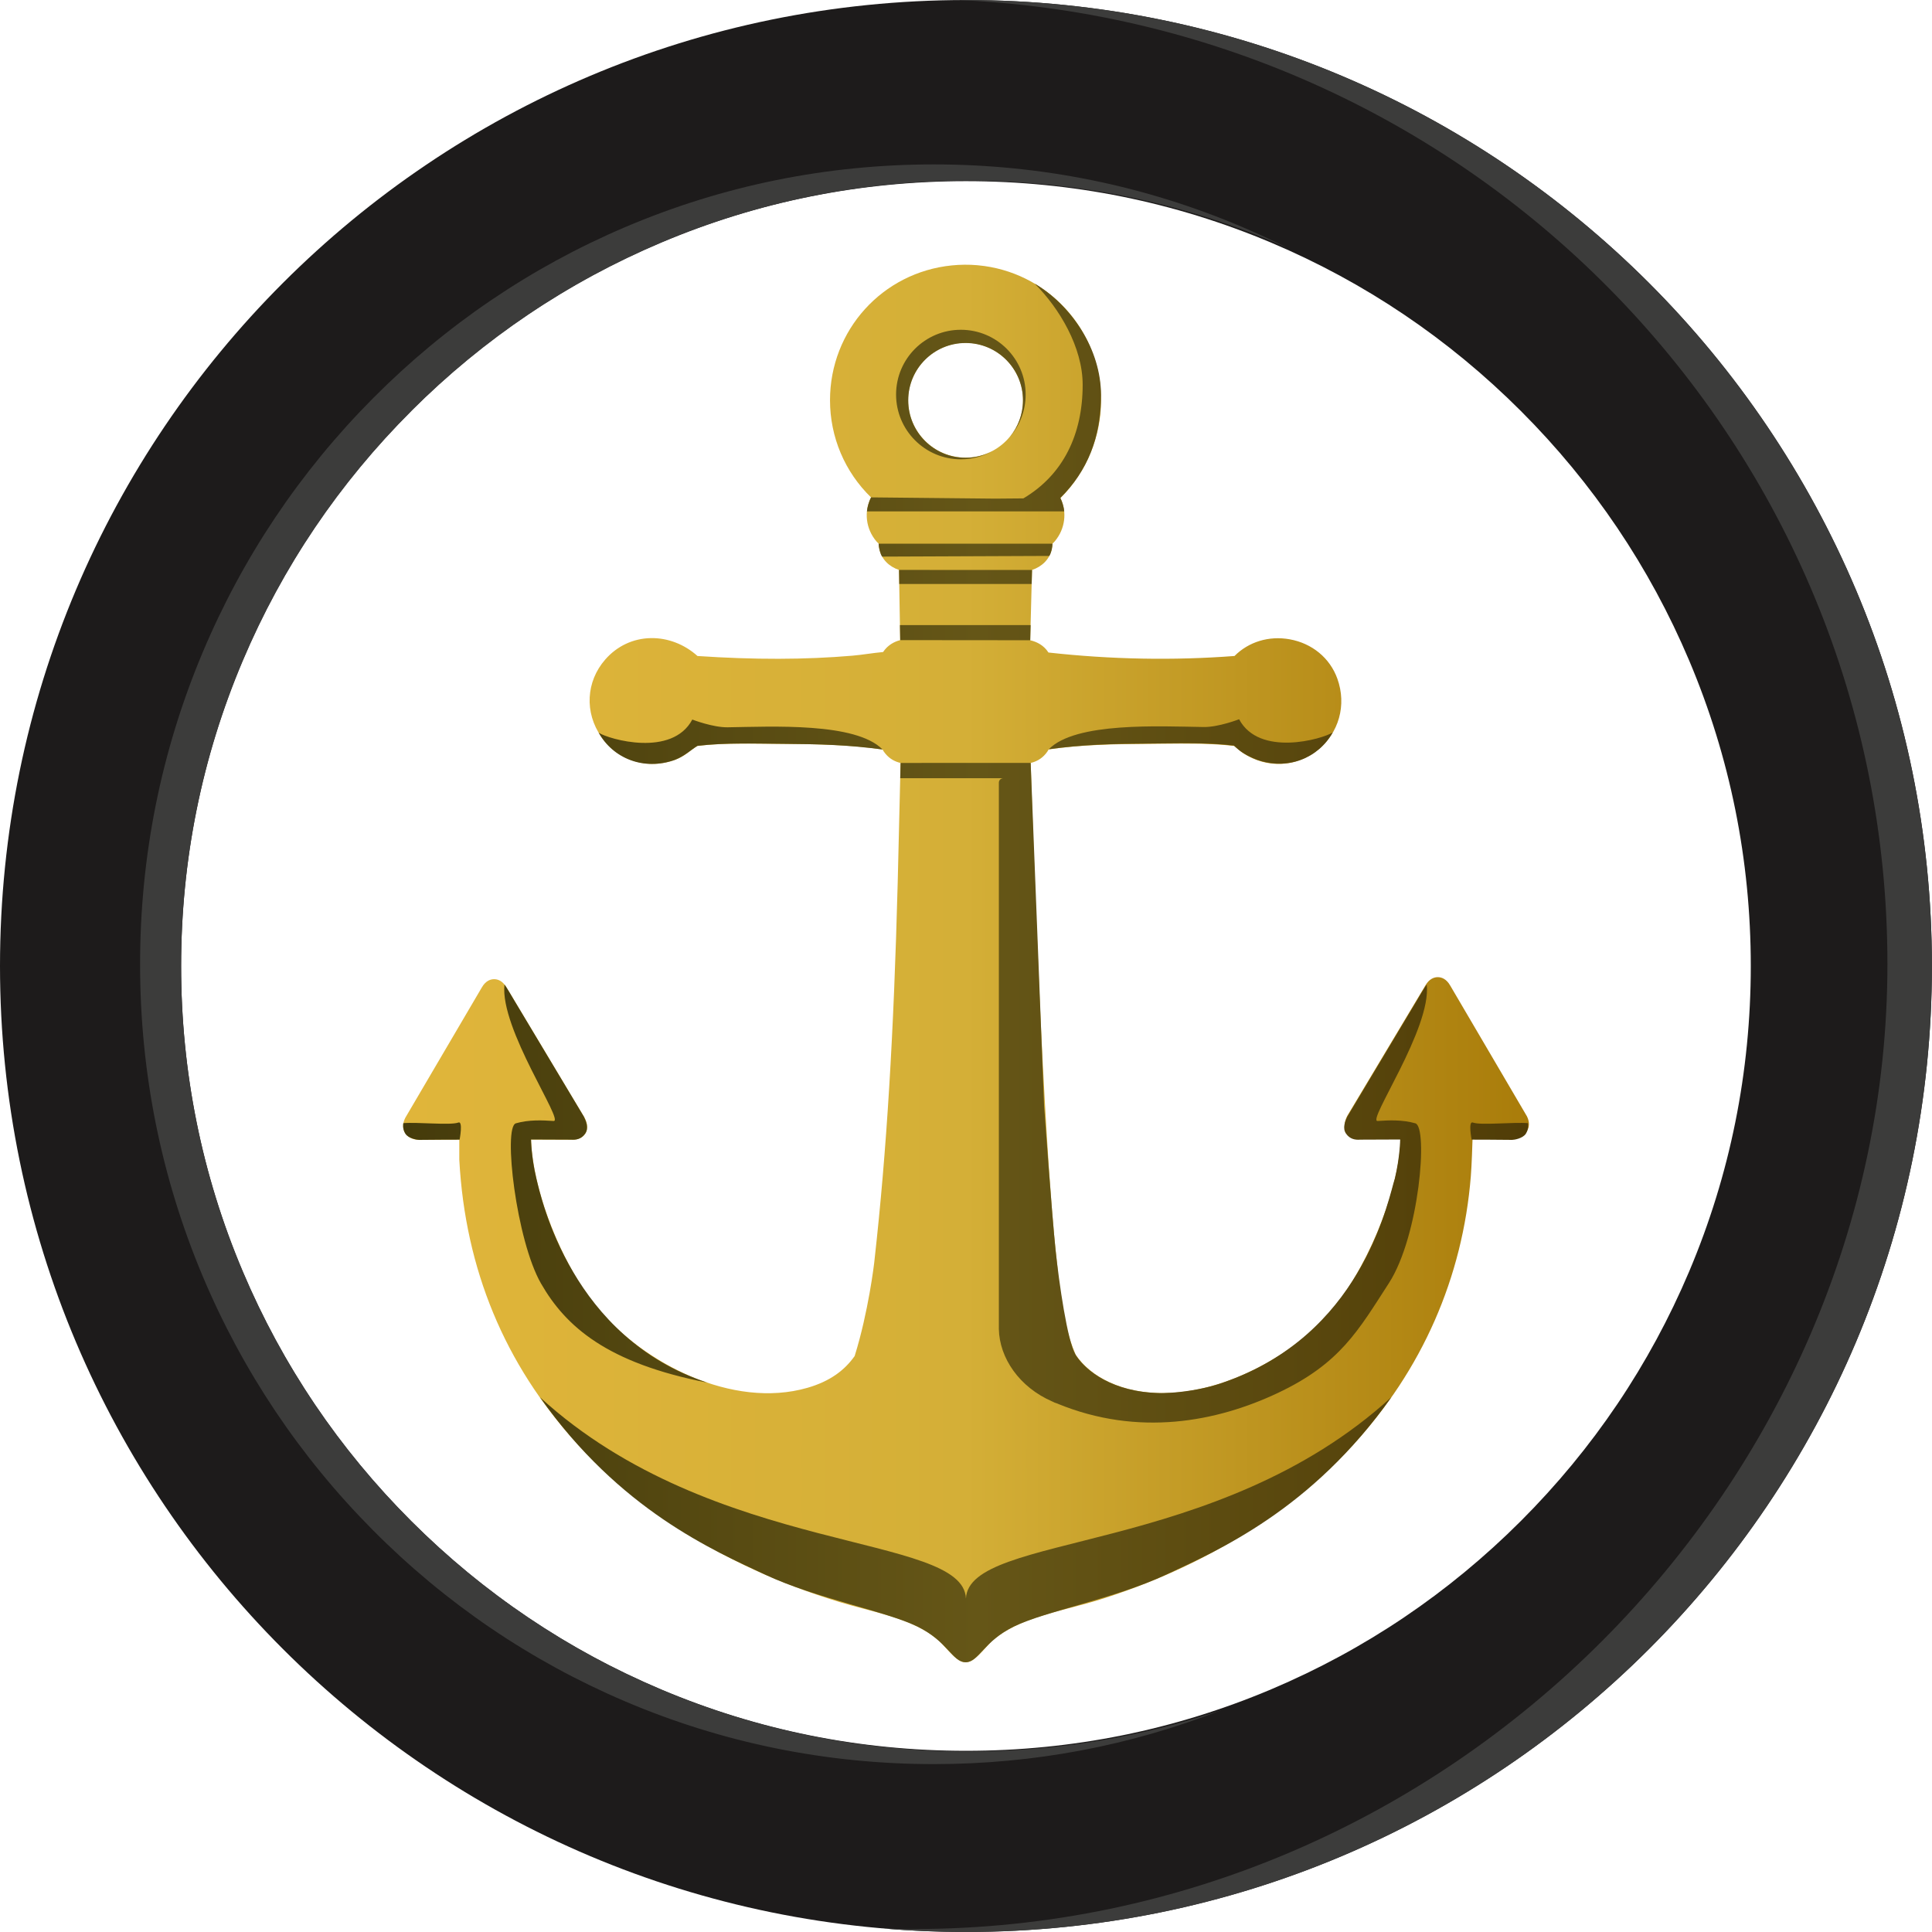
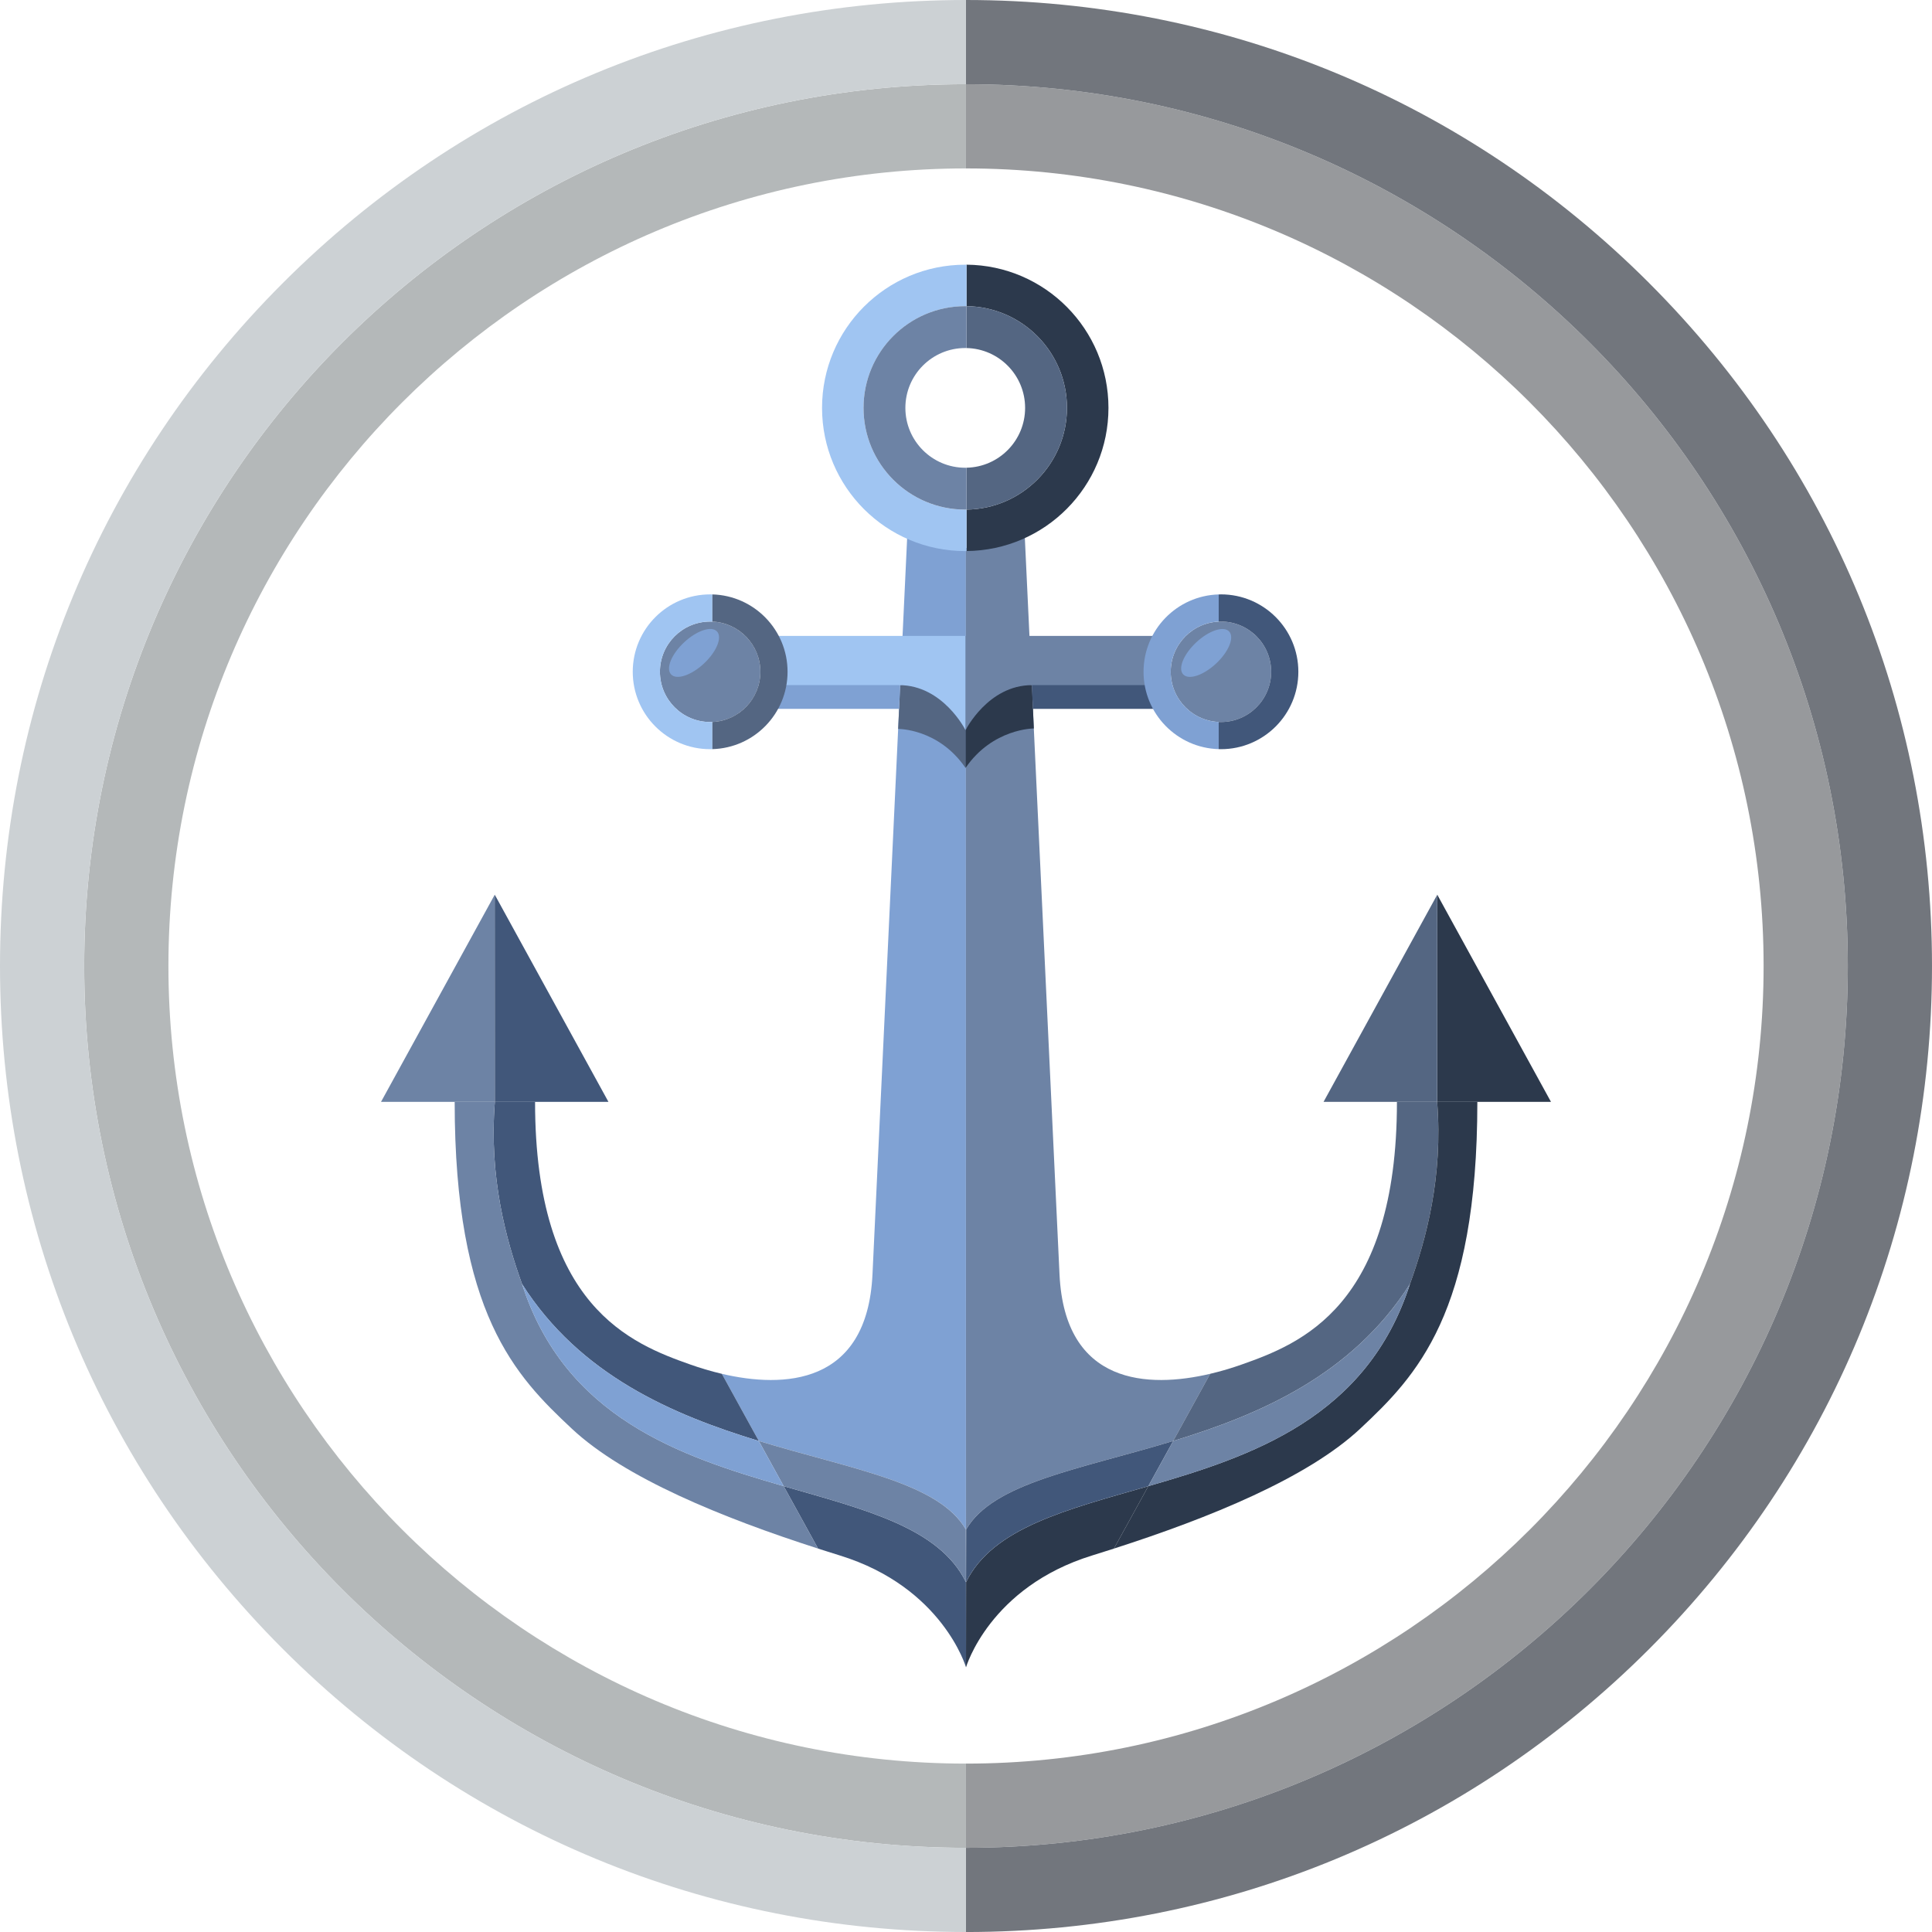
- <svg xmlns="http://www.w3.org/2000/svg" id="Ebene_2" data-name="Ebene 2" viewBox="0 0 960 960.05">
-   <defs>
-     <style>
-       .cls-1 {
-         fill: #1d1b1b;
-       }
- 
-       .cls-2 {
-         fill: url(#Unbenannter_Verlauf_3);
-       }
- 
-       .cls-3 {
-         fill: #3c3c3b;
-       }
- 
-       .cls-4 {
-         fill: url(#Unbenannter_Verlauf_141);
-       }
-     </style>
-     <linearGradient id="Unbenannter_Verlauf_3" data-name="Unbenannter Verlauf 3" x1="200.28" y1="478.78" x2="759.72" y2="478.78" gradientUnits="userSpaceOnUse">
-       <stop offset="0" stop-color="#e0b53a" />
-       <stop offset=".5" stop-color="#d4af37" />
-       <stop offset="1" stop-color="#a97c0a" />
-     </linearGradient>
-     <linearGradient id="Unbenannter_Verlauf_141" data-name="Unbenannter Verlauf 141" x1="200.32" y1="483.48" x2="759.35" y2="483.48" gradientUnits="userSpaceOnUse">
-       <stop offset="0" stop-color="#453b0b" />
-       <stop offset=".51" stop-color="#655617" />
-       <stop offset="1" stop-color="#513d07" />
-     </linearGradient>
-   </defs>
-   <g id="logo_2.0">
-     <g id="rahmen_dunkel">
-       <path class="cls-1" d="M480,90.02c52.69,0,103.75,10.3,151.78,30.61,46.43,19.64,88.15,47.77,123.99,83.62s63.98,77.56,83.62,123.99c20.31,48.02,30.61,99.09,30.61,151.78s-10.3,103.75-30.61,151.78c-19.64,46.43-47.77,88.15-83.62,123.99-35.85,35.85-77.56,63.98-123.99,83.62-48.02,20.31-99.09,30.61-151.78,30.61s-103.75-10.3-151.78-30.61c-46.43-19.64-88.15-47.77-123.99-83.62-35.85-35.85-63.98-77.56-83.62-123.99-20.31-48.02-30.61-99.09-30.61-151.78s10.3-103.75,30.61-151.78c19.64-46.43,47.77-88.15,83.62-123.99,35.85-35.85,77.56-63.98,123.99-83.62,48.02-20.31,99.09-30.61,151.78-30.61M480,.02C214.9.02,0,214.93,0,480.02s214.9,480,480,480,480-214.9,480-480S745.1.02,480,.02h0Z" />
+ <svg xmlns="http://www.w3.org/2000/svg" id="Ebene_2" data-name="Ebene 2" width="854.85" height="854.85" viewBox="0 0 854.85 854.85">
+   <g id="logo_v3">
+     <g>
+       <path d="M427.42,37.26v37.26c194.6,0,352.92,158.31,352.92,352.9s-158.31,352.92-352.92,352.92v37.26c215.49,0,390.18-174.69,390.18-390.18S642.9,37.26,427.42,37.26Z" fill="#97999c" />
+       <path d="M729.66,125.19C648.92,44.45,541.6,0,427.42,0v37.26c215.49,0,390.18,174.67,390.18,390.16s-174.69,390.18-390.18,390.18v37.26c114.18,0,221.5-44.47,302.24-125.19,80.72-80.74,125.19-188.06,125.19-302.24s-44.47-221.5-125.19-302.23Z" fill="#72767d" />
+       <path d="M427.42,74.52v-37.26c-215.49,0-390.16,174.67-390.16,390.16s174.67,390.18,390.16,390.18v-37.26c-194.58,0-352.9-158.31-352.9-352.92S232.83,74.52,427.42,74.52Z" fill="#b4b8b9" />
+       <path d="M427.42,37.26V0c-114.16,0-221.5,44.45-302.23,125.19C44.45,205.91,0,313.25,0,427.42s44.45,221.5,125.19,302.24c80.72,80.72,188.06,125.19,302.23,125.19v-37.26c-215.49,0-390.16-174.69-390.16-390.18S211.93,37.26,427.42,37.26Z" fill="#ccd1d4" />
    </g>
-     <g id="rahmen_schattierung">
-       <path class="cls-3" d="M204.56,204.08c35.93-35.86,77.77-64,124.33-83.66,48.19-20.34,99.41-30.65,152.24-30.65s104.04,10.31,152.24,30.65c2.1.89,4.18,1.79,6.25,2.71-7.27-3.65-14.67-7.07-22.18-10.27-48.56-20.68-100.17-31.16-153.39-31.16s-104.82,10.48-153.39,31.16c-46.95,19.99-89.13,48.63-125.38,85.12-36.27,36.51-64.74,79.02-84.63,126.35-20.59,49.01-31.04,101.1-31.04,154.83s10.45,105.81,31.04,154.83c19.89,47.33,48.36,89.84,84.63,126.35,36.24,36.49,78.42,65.13,125.38,85.12,48.56,20.68,100.17,31.16,153.39,31.16,49.49,0,97.58-9.06,143.12-26.96-40.41,13.74-82.68,20.68-126.03,20.68-52.83,0-104.04-10.31-152.24-30.65-46.57-19.66-88.4-47.8-124.33-83.66-35.94-35.85-64.15-77.6-83.85-124.06-20.38-48.09-30.72-99.19-30.72-151.9s10.33-103.81,30.72-151.9c19.7-46.46,47.91-88.21,83.85-124.06ZM204.56,204.08c35.93-35.86,77.77-64,124.33-83.66,48.19-20.34,99.41-30.65,152.24-30.65s104.04,10.31,152.24,30.65c2.1.89,4.18,1.79,6.25,2.71-7.27-3.65-14.67-7.07-22.18-10.27-48.56-20.68-100.17-31.16-153.39-31.16s-104.82,10.48-153.39,31.16c-46.95,19.99-89.13,48.63-125.38,85.12-36.27,36.51-64.74,79.02-84.63,126.35-20.59,49.01-31.04,101.1-31.04,154.83s10.45,105.81,31.04,154.83c19.89,47.33,48.36,89.84,84.63,126.35,36.24,36.49,78.42,65.13,125.38,85.12,48.56,20.68,100.17,31.16,153.39,31.16,49.49,0,97.58-9.06,143.12-26.96-40.41,13.74-82.68,20.68-126.03,20.68-52.83,0-104.04-10.31-152.24-30.65-46.57-19.66-88.4-47.8-124.33-83.66-35.94-35.85-64.15-77.6-83.85-124.06-20.38-48.09-30.72-99.19-30.72-151.9s10.33-103.81,30.72-151.9c19.7-46.46,47.91-88.21,83.85-124.06Z" />
-       <path class="cls-3" d="M479.98,0c-1.11,0-2.23,0-3.34.02,256.72,11.59,461.26,221.62,461.26,479.02s-216.55,479.53-483.66,479.53c-5.1,0-10.18-.08-15.24-.25,13.5,1.15,27.17,1.73,40.98,1.73,265.11,0,480.02-214.91,480.02-480.02S745.09,0,479.98,0Z" />
+     <g id="anker">
+       <g>
+         <g>
+           <polygon points="218.91 395.87 218.96 487.54 168.59 487.54 218.91 395.87" fill="#6d83a5" />
+           <polygon points="218.91 395.87 218.96 487.54 269.22 487.54 218.91 395.87" fill="#41577a" />
+           <path d="M335.74,637.58l-16.36-29.71c27.21,6.38,64.34,5.24,66.67-44.01,2.75-58.38,15.37-326.52,15.37-326.52l25.98,5.14v455.73s-.03-21.48-.03-21.48c-12.05-20.77-50.22-26.54-91.61-39.15Z" fill="#7fa1d3" />
+           <path d="M427.43,737.74s-10.33-35.46-55.84-49.5c-3.19-.98-6.4-2-9.61-3.03l-15.22-27.63c35.98,10.38,68.82,18.36,80.64,42.46h0s.03,37.7.03,37.7Z" fill="#41577a" />
+           <path d="M335.74,637.58c-38.16-11.62-79.05-29.06-104.75-69.43-7.1-19.73-14.67-47.25-12.03-80.61h17.79c0,90.65,42.72,107.05,68.8,116.26,4.08,1.44,8.78,2.88,13.84,4.07l16.36,29.71Z" fill="#41577a" />
+           <path d="M361.98,685.2c-42.53-13.66-85.72-31.31-108.93-53.02-24.97-23.35-51.87-50.96-51.87-144.65h17.78c-2.64,33.36,4.94,60.88,12.03,80.61,19.04,59.14,69.95,76.22,115.77,89.43l15.22,27.63Z" fill="#6d83a5" />
+           <path d="M427.4,700.04c-11.81-24.1-44.66-32.09-80.64-42.46l-11.02-20c41.39,12.61,79.56,18.38,91.61,39.15l.05,23.32Z" fill="#6d83a5" />
+           <path d="M346.76,657.58c-45.83-13.21-96.74-30.29-115.77-89.43,25.7,40.37,66.59,57.81,104.75,69.43l11.02,20Z" fill="#7fa1d3" />
+         </g>
+         <g>
+           <polygon points="635.94 395.87 635.89 487.54 686.26 487.54 635.94 395.87" fill="#2c394c" />
+           <polygon points="635.94 395.87 635.89 487.54 585.63 487.54 635.94 395.87" fill="#546682" />
+           <path d="M519.11,637.58l16.36-29.71c-27.21,6.38-64.34,5.24-66.67-44.01-2.75-58.38-15.37-326.52-15.37-326.52l-26.06,5.14.07,455.73.04-21.48c12.05-20.77,50.22-26.54,91.61-39.15Z" fill="#6d83a5" />
+           <path d="M427.43,737.74s10.33-35.46,55.84-49.5c3.19-.98,6.4-2,9.61-3.03l15.22-27.63c-35.98,10.38-68.82,18.36-80.64,42.46h0s-.03,37.7-.03,37.7Z" fill="#2c394c" />
+           <path d="M519.11,637.58c38.16-11.62,79.05-29.06,104.75-69.43,7.1-19.73,14.67-47.25,12.03-80.61h-17.79c0,90.65-42.72,107.05-68.8,116.26-4.08,1.44-8.78,2.88-13.84,4.07l-16.36,29.71Z" fill="#546682" />
+           <path d="M492.88,685.2c42.53-13.66,85.72-31.31,108.93-53.02,24.97-23.35,51.87-50.96,51.87-144.65h-17.78c2.64,33.36-4.94,60.88-12.03,80.61-19.04,59.14-69.95,76.22-115.77,89.43l-15.22,27.63Z" fill="#2c394c" />
+           <path d="M427.45,700.04c11.81-24.1,44.66-32.09,80.64-42.46l11.02-20c-41.39,12.61-79.56,18.38-91.61,39.15l-.05,23.32Z" fill="#41577a" />
+           <path d="M508.09,657.58c45.83-13.21,96.74-30.29,115.77-89.43-25.7,40.37-66.59,57.81-104.75,69.43l-11.02,20Z" fill="#6d83a5" />
+         </g>
+         <g id="hauptring">
+           <path d="M427.66,117.12v18.35c24.6.3,44.44,20.34,44.44,45s-19.84,44.7-44.44,45v18.35c34.74-.3,62.8-28.55,62.8-63.35s-28.06-63.06-62.8-63.36Z" fill="#2c394c" />
+           <path d="M427.66,135.48v18.52c14.37.3,25.92,12.04,25.92,26.48s-11.55,26.17-25.92,26.47v18.52c24.6-.3,44.44-20.34,44.44-45s-19.84-44.7-44.44-45Z" fill="#546682" />
+           <path d="M427.09,135.47c.19,0,.38,0,.57,0v-18.35c-.18,0-.38,0-.57,0-34.99,0-63.36,28.37-63.36,63.36s28.37,63.36,63.36,63.36c.19,0,.38,0,.57,0v-18.35c-.19,0-.38,0-.57,0-24.85,0-45-20.15-45-45s20.15-45.01,45-45.01Z" fill="#a0c5f2" />
+           <path d="M427.09,153.99c.19,0,.38,0,.57,0v-18.52c-.19,0-.38,0-.57,0-24.85,0-45,20.15-45,45.01s20.15,45,45,45c.19,0,.38,0,.57,0v-18.52c-.19,0-.38,0-.57,0-14.63,0-26.49-11.86-26.49-26.48s11.86-26.49,26.49-26.49Z" fill="#6d83a5" />
+         </g>
+         <g>
+           <path d="M427.22,323.08v16.71c-12-17.53-29.82-17.25-29.82-17.25l.91-19.38c12.87-4.06,22.5,2.6,28.91,19.92Z" fill="#546682" />
+           <path d="M398.38,301.69c-.18,3.88-.37,7.87-.56,11.97h-56.29v-11.97h56.85Z" fill="#7fa1d3" />
+           <path d="M427.22,323.08s-9.96-19.93-29.37-19.93h-55.3l-3.72-21.77h88.39v41.69Z" fill="#a0c5f2" />
+         </g>
+         <g id="ring">
+           <circle cx="314.22" cy="297.25" r="22.22" fill="#6d83a5" />
+           <ellipse cx="307.09" cy="288.88" rx="13.91" ry="6.42" transform="translate(-114.52 287.43) rotate(-43.05)" fill="#7fa1d3" />
+           <path d="M279.97,297.24c0,18.92,15.33,34.25,34.25,34.25.33,0,.66,0,.99-.02v-12.02c-.33.01-.66.02-.99.02-12.27,0-22.22-9.95-22.22-22.23s9.95-22.22,22.22-22.22c.33,0,.66,0,.99.02v-12.02c-.33-.01-.66-.02-.99-.02-18.91,0-34.25,15.33-34.25,34.25Z" fill="#a0c5f2" />
+           <path d="M315.21,263.02v12.02c11.82.52,21.23,10.27,21.23,22.2s-9.41,21.69-21.23,22.21v12.02c18.46-.52,33.26-15.65,33.26-34.23s-14.81-33.71-33.26-34.23Z" fill="#546682" />
+         </g>
+         <g>
+           <path d="M427.22,323.08v16.71c12-17.53,30.22-17.47,30.22-17.47l-.84-19.16c-12.87-4.06-22.96,2.6-29.37,19.93Z" fill="#2c394c" />
+           <path d="M456.47,301.69c.18,3.88.37,7.87.56,11.97h55.88v-11.97s-56.45,0-56.45,0Z" fill="#41577a" />
+           <path d="M427.22,323.08s9.96-19.93,29.37-19.93c19.41,0,55.3,0,55.3,0l3.72-21.77h-88.39s0,41.69,0,41.69Z" fill="#6d83a5" />
+         </g>
+         <g id="ring-2" data-name="ring">
+           <circle cx="540.23" cy="297.25" r="22.22" fill="#6d83a5" />
+           <ellipse cx="533.68" cy="288.88" rx="13.91" ry="6.42" transform="translate(-53.5 442.12) rotate(-43.05)" fill="#7fa1d3" />
+           <path d="M540.23,263c-.33,0-.66,0-.99.02v12.02c.33-.01.66-.02.99-.02,12.27,0,22.22,9.95,22.22,22.22,0,12.28-9.95,22.23-22.22,22.23-.33,0-.66,0-.99-.02v12.02c.33.01.66.02.99.02,18.91,0,34.25-15.33,34.25-34.25,0-18.91-15.33-34.25-34.25-34.25Z" fill="#41577a" />
+           <path d="M505.98,297.24c0,18.59,14.81,33.71,33.26,34.23v-12.02c-11.82-.52-21.23-10.27-21.23-22.21,0-11.93,9.41-21.68,21.23-22.2v-12.02c-18.46.52-33.26,15.65-33.26,34.23Z" fill="#7fa1d3" />
+         </g>
+       </g>
    </g>
-     <path class="cls-2" d="M758.69,554.59l-38-64.76c-1.96-3.49-4.43-4.24-6.17-4.26h-.05c-1.74,0-4.21.74-6.17,4.14l-38.73,64.64-.16.29c-1.52,2.99-1.59,5.59-.19,7.74.95,1.46,2.94,3.17,7,2.97l19.9-.08c-.02.41-.03.8-.05,1.18-1.27,27.18-17.77,66.43-36.77,87.49-12.51,13.86-31.34,26.09-50.38,32.69-21.32,7.4-41.71,7.52-57.43.33-7.66-3.5-13.05-8.15-16.94-13.68-8.36-19.42-9.06-43.39-9.06-43.39-.15-1.4-.3-2.81-.46-4.22-6.83-61.56-11.8-212.35-12.86-246.55,2.59-.61,5.26-1.9,7.49-4.58.61-.73,1.07-1.44,1.42-2.09,16.32-2.57,34.77-2.7,51.12-2.81,1.97-.01,3.95-.03,5.95-.06,11.69-.12,23.77-.25,35.09,1.1.23.09.94.71,1.41,1.12.84.73,1.89,1.65,3.25,2.53,11.62,7.55,26.02,6.98,36.68-1.46,10.77-8.53,14.69-22.51,9.98-35.62-3.69-10.27-12.57-17.59-23.74-19.58-10.31-1.83-20.35,1.26-27.36,8.3-30.37,2.31-61.44,1.73-92.46-1.72-2.32-3.63-5.77-5.32-9.07-6.1l.9-34.92c4.75-1.6,8.81-5.18,9.88-10.57.15-.76.24-1.63.29-2.5.43-.4.83-.81,1.16-1.2,5.13-6.09,6.2-14.48,2.78-21.46,12.75-12.56,20.21-30.33,20.21-48.63,0-16.94-6.32-33.14-17.79-45.59-11.32-12.29-26.66-19.9-43.24-21.44-.21-.03-.42-.05-.63-.06-4.05-.35-8.27-.32-12.44.1-34.55,3.43-60.6,32.23-60.6,67,0,18.34,7.37,35.64,20.39,48.29l-.03.06c-3.59,7.06-2.54,15.59,2.64,21.72.33.4.74.81,1.17,1.22.05.86.14,1.73.29,2.49,1.06,5.38,5.08,8.96,9.82,10.56l.59,34.87c-3.01.79-6.2,2.46-8.5,5.92-2.62.24-5.19.58-7.7.92-2.61.35-5.08.68-7.53.89-23.48,2.01-48.7,2.06-77,.16-6.47-5.83-14.8-9.05-23.2-8.89-8.75.16-16.79,3.94-22.63,10.64-9.58,10.95-10.37,26.38-1.97,38.4,8.43,12.05,23.36,16.58,37.16,11.26,3.02-1.17,5.4-2.99,7.5-4.59,1-.77,2.5-1.91,3.14-2.15,10.95-1.32,22.72-1.19,34.11-1.07,2.09.02,4.16.04,6.2.06,16.55.11,35.23.23,51.66,2.81.35.65.81,1.35,1.42,2.08,2.24,2.7,4.93,3.99,7.54,4.6-.32,13.56-1.03,43.62-1.43,59.37-1.98,76.06-5.52,133.79-11.48,187.17l-.21,1.93s-2.81,24.22-9.7,46.23c-4.99,7.11-12.33,12.6-23.46,15.8-37.32,10.74-81.47-12.3-104.11-39.44l-5.84-7.46c-15.31-22.67-26.3-52.91-27.35-75.3-.02-.37-.03-.77-.05-1.17l19.9.08c4.06.2,6.05-1.51,7-2.97,1.4-2.15,1.34-4.76-.19-7.74l-38.84-64.85c-2.02-3.5-4.51-4.22-6.27-4.21-1.73.02-4.2.77-6.15,4.26l-37.86,64.49-.14.26c-1.65,3.26-1.03,5.67-.22,7.13,1.22,2.19,3.48,3.45,6.72,3.73l.23.02,20.16-.18v9.87s.01.26.01.26c2.94,54.23,22.56,101.58,58.32,140.73,32.49,35.57,77.75,62.9,130.9,79.04,3.83,1.16,7.9,2.23,11.83,3.27,13.17,3.47,26.79,7.05,36.43,15.1,1.41,1.18,2.73,2.64,4.13,4.18,1.74,1.92,3.54,3.91,5.71,5.59,1.46,1.15,2.9,1.72,4.33,1.72s2.88-.58,4.28-1.75c2.19-1.69,3.96-3.67,5.68-5.58,1.39-1.54,2.7-3,4.09-4.15,10-8.29,24.56-12.1,38.64-15.8,4.94-1.29,9.6-2.52,14.11-3.93,50.18-15.76,93.51-42.22,125.32-76.52,34.53-37.24,54.89-83.55,58.88-133.93.43-5.43.74-14.76.87-19.08l20.23.18.23-.02c3.24-.28,5.5-1.53,6.72-3.72.81-1.45,1.43-3.87-.22-7.13ZM479.81,170.34c15.74,0,28.54,12.8,28.54,28.53s-12.8,28.54-28.54,28.54-28.54-12.8-28.54-28.54,12.8-28.53,28.54-28.53Z" />
-     <path id="schattierung" class="cls-4" d="M512.16,379.1l-64.64.02-.18,7.59h65.07l-.25-7.61ZM574.72,692.18c.63.02,1.12.03,1.46.04-.49,0-.98-.01-1.46-.04ZM509.67,196.05c0-17.77-14.42-32.18-32.2-32.18s-32.19,14.41-32.19,32.18,14.41,32.19,32.19,32.19c5.73,0,11.1-1.49,15.76-4.11-3.99,2.13-8.56,3.34-13.4,3.34-15.74,0-28.51-12.76-28.51-28.51s12.77-28.51,28.51-28.51,28.51,12.76,28.51,28.51c0,6.89-2.44,13.2-6.51,18.14,4.89-5.65,7.84-13,7.84-21.05ZM514.16,140.94c12.24,12.19,23.84,31.61,23.84,50.25,0,24.67-9.67,44.75-29.46,56.47l18.3-.16c13.83-13.73,20.27-30.52,20.27-51.19,0-22.73-14.61-44.54-32.95-55.37ZM526.94,247.5h-.1l-18.3.16-14.05.12-61.63-.62c-1.14,2.09-1.97,5.28-2.05,6.95h98.02c-.05-1.54-.86-4.62-1.89-6.61ZM615.74,357.41s-10.21,3.97-17.59,3.86c-21.88-.32-63.64-2.57-76.95,11.02,17.27-2.28,30.98-2.68,48.92-2.8,13.67-.08,29.31-.67,43.05,1,3.22,3.14,6.2,4.99,11.3,7,15.46,5.47,30.71-.78,37.78-13.51-5.26,3.33-36.48,12.26-46.51-6.57ZM759.25,558.12c-6.88-.61-23.29,1.15-27.27-.28-2.57-1.14-.7,8.47-.7,8.47,0,0,17.27.04,20.13.12.85.01,5.25-.63,6.83-3.08,1.57-2.45,1.01-5.23,1.01-5.23ZM480,794.35l-.34,31.66h0s.05.01.05.01c.04,0,.08,0,.12-.01.04.01.08.01.12.01.01,0,.03,0,.05-.01,6.57-.3,8.67-10.33,23.84-17.76,15.43-7.56,50.18-13.87,75.61-25.77,25.43-11.91,72.32-32.02,111.89-88.15-86.79,79.31-210.03,67.14-211.34,100.02ZM361.61,361.41c-7.38.11-17.59-3.85-17.59-3.85-10.03,18.82-41.25,9.89-46.51,6.56,7.07,12.73,22.32,18.98,37.78,13.51,5.11-2.01,7.46-4.61,11.31-6.99,13.73-1.67,29.38-1.09,43.05-1,17.93.12,31.65.52,48.92,2.8-13.32-13.59-55.08-11.35-76.96-11.03ZM447.2,310.63l.13,7.46,64.61.06.18-7.52h-64.92ZM266.53,585.58c-2.53-10.56-2.65-19.34-2.65-19.34l19.9.08c2.39.18,5.05-.2,7-2.97,1.94-2.77.42-6.27-.6-8.42l-34.4-57.42c-.53-.93-4.66-7.9-5.09-8.28-2.43,21.9,29.9,68.18,24.4,67.81-5.49-.37-12.31-.7-18.74,1.16-6.44,1.85.2,58.24,12.5,79.62,12.29,21.38,32.72,39.49,82.61,49.23-67.24-22.25-82.4-90.91-84.93-101.47ZM227.68,557.84c-3.97,1.43-20.39-.33-27.26.28,0,0-.57,2.78,1.01,5.23,1.57,2.45,5.98,3.09,6.82,3.08,2.86-.08,20.14-.12,20.14-.12,0,0,1.86-9.61-.71-8.47ZM268.33,694.33c39.56,56.13,86.46,76.24,111.89,88.15,25.43,11.9,60.18,18.21,75.61,25.77,15.17,7.43,17.27,17.46,23.83,17.76.02.01.04.01.05.01.04,0,.08,0,.12-.01.04.01.08.01.12.01h.05v-31.67c-1.31-32.88-124.89-20.71-211.67-100.02ZM446.74,283.21l.12,6.99h65.8l.18-6.97-66.1-.02ZM436.63,270.17c-.03,1.83.84,5.24,1.74,6.42l83.07-.34c1.1-1.92,1.49-4.23,1.56-6.09h-86.37ZM576.54,692.23c.12,0,.18,0,.18,0h.29c-.15,0-.31,0-.47,0ZM703.32,558.2c-6.44-1.86-13.25-1.53-18.75-1.16s26.84-45.91,24.41-67.81c-.44.38-4.57,7.35-5.1,8.28l-34.39,57.42c-1.03,2.15-2.55,5.65-.6,8.42,1.94,2.77,4.61,3.15,7,2.97l19.89-.08s-.12,8.78-2.64,19.34c-3.05,9.16-14.64,73.34-79.2,99.14-1.97.79-4,1.54-6.08,2.26.09-.02.18-.04.28-.06-2.96,1.01-6.19,1.97-9.5,2.72-9.16,2.06-16.64,2.5-20,2.58-1.45.11-2.77.05-4.3-.05h-.05c-.73-.03-1.45-.08-2.17-.13-22.53-1.65-34.17-12.89-37.76-19.07-3.97-6.82-8.04-35.04-9.82-51.78-1.77-16.75-5.71-71.58-5.71-71.58l-6.67-170.51.17,5.32c.05,1.25-.96,2.29-2.21,2.29h-11.55c-1.23,0-2.22.99-2.22,2.22v271.49c.29,14.43,10.22,28.92,26.51,35.99.78.41,1.62.77,2.51,1.06-.38-.16-.76-.32-1.14-.48,1.49.6,2.29.85,1.19.49,40.28,16.57,79.17,9.05,109.47-5.24,31.13-14.67,40.08-31.12,55.26-54.59,15.18-23.46,19.6-77.6,13.17-79.45Z" />
  </g>
</svg>
